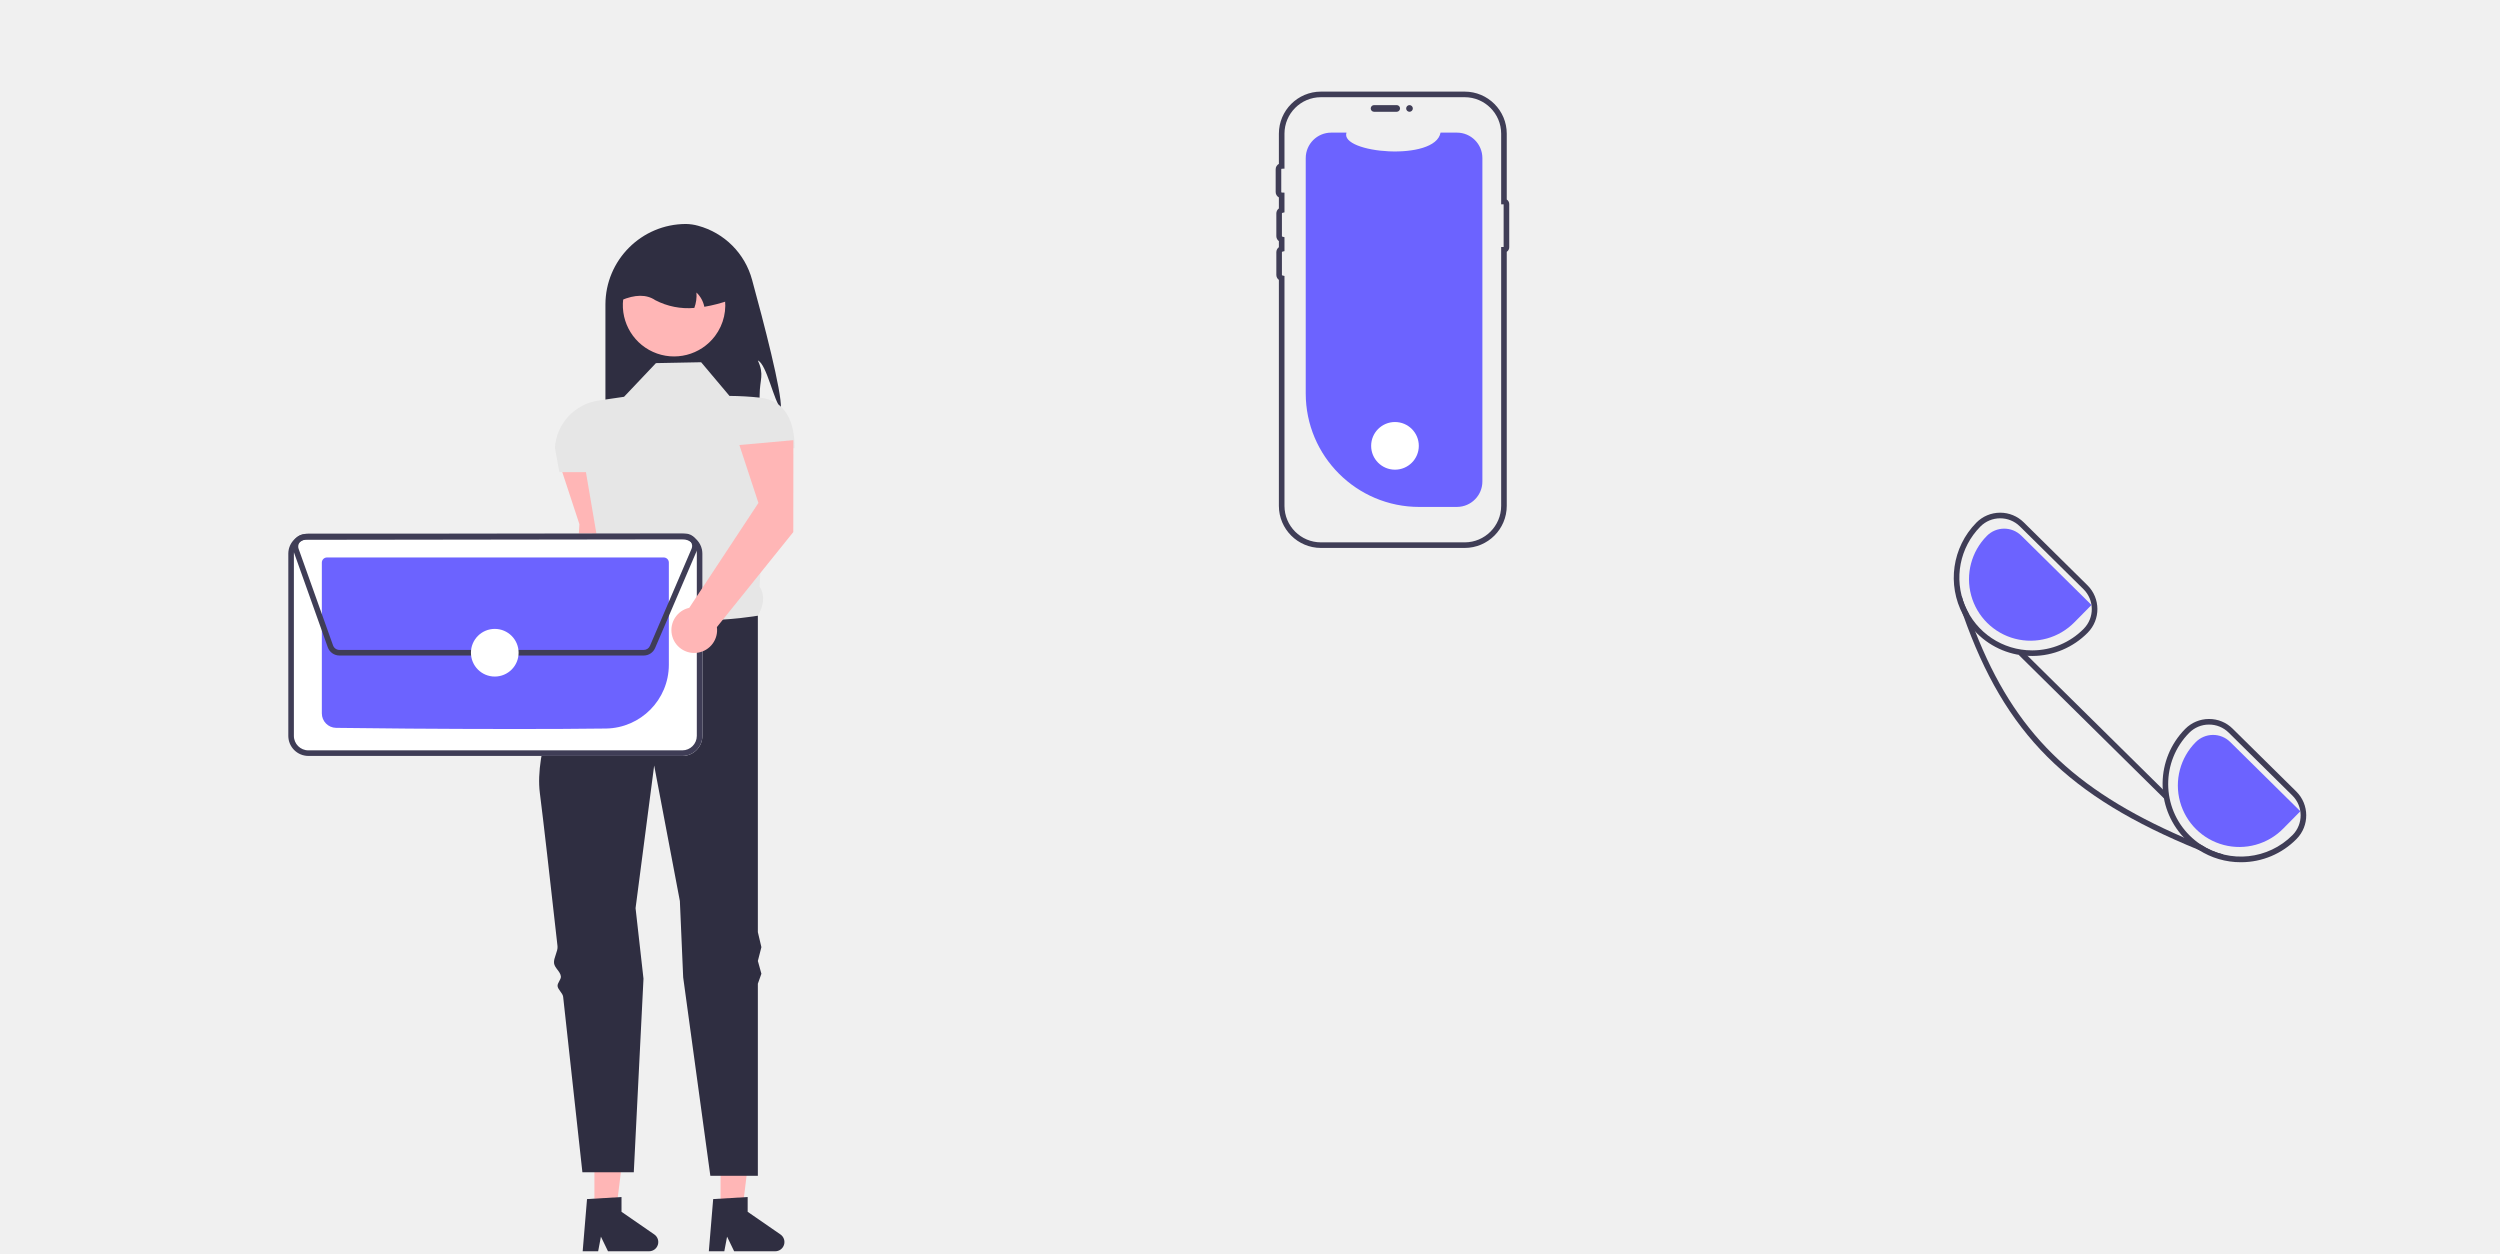
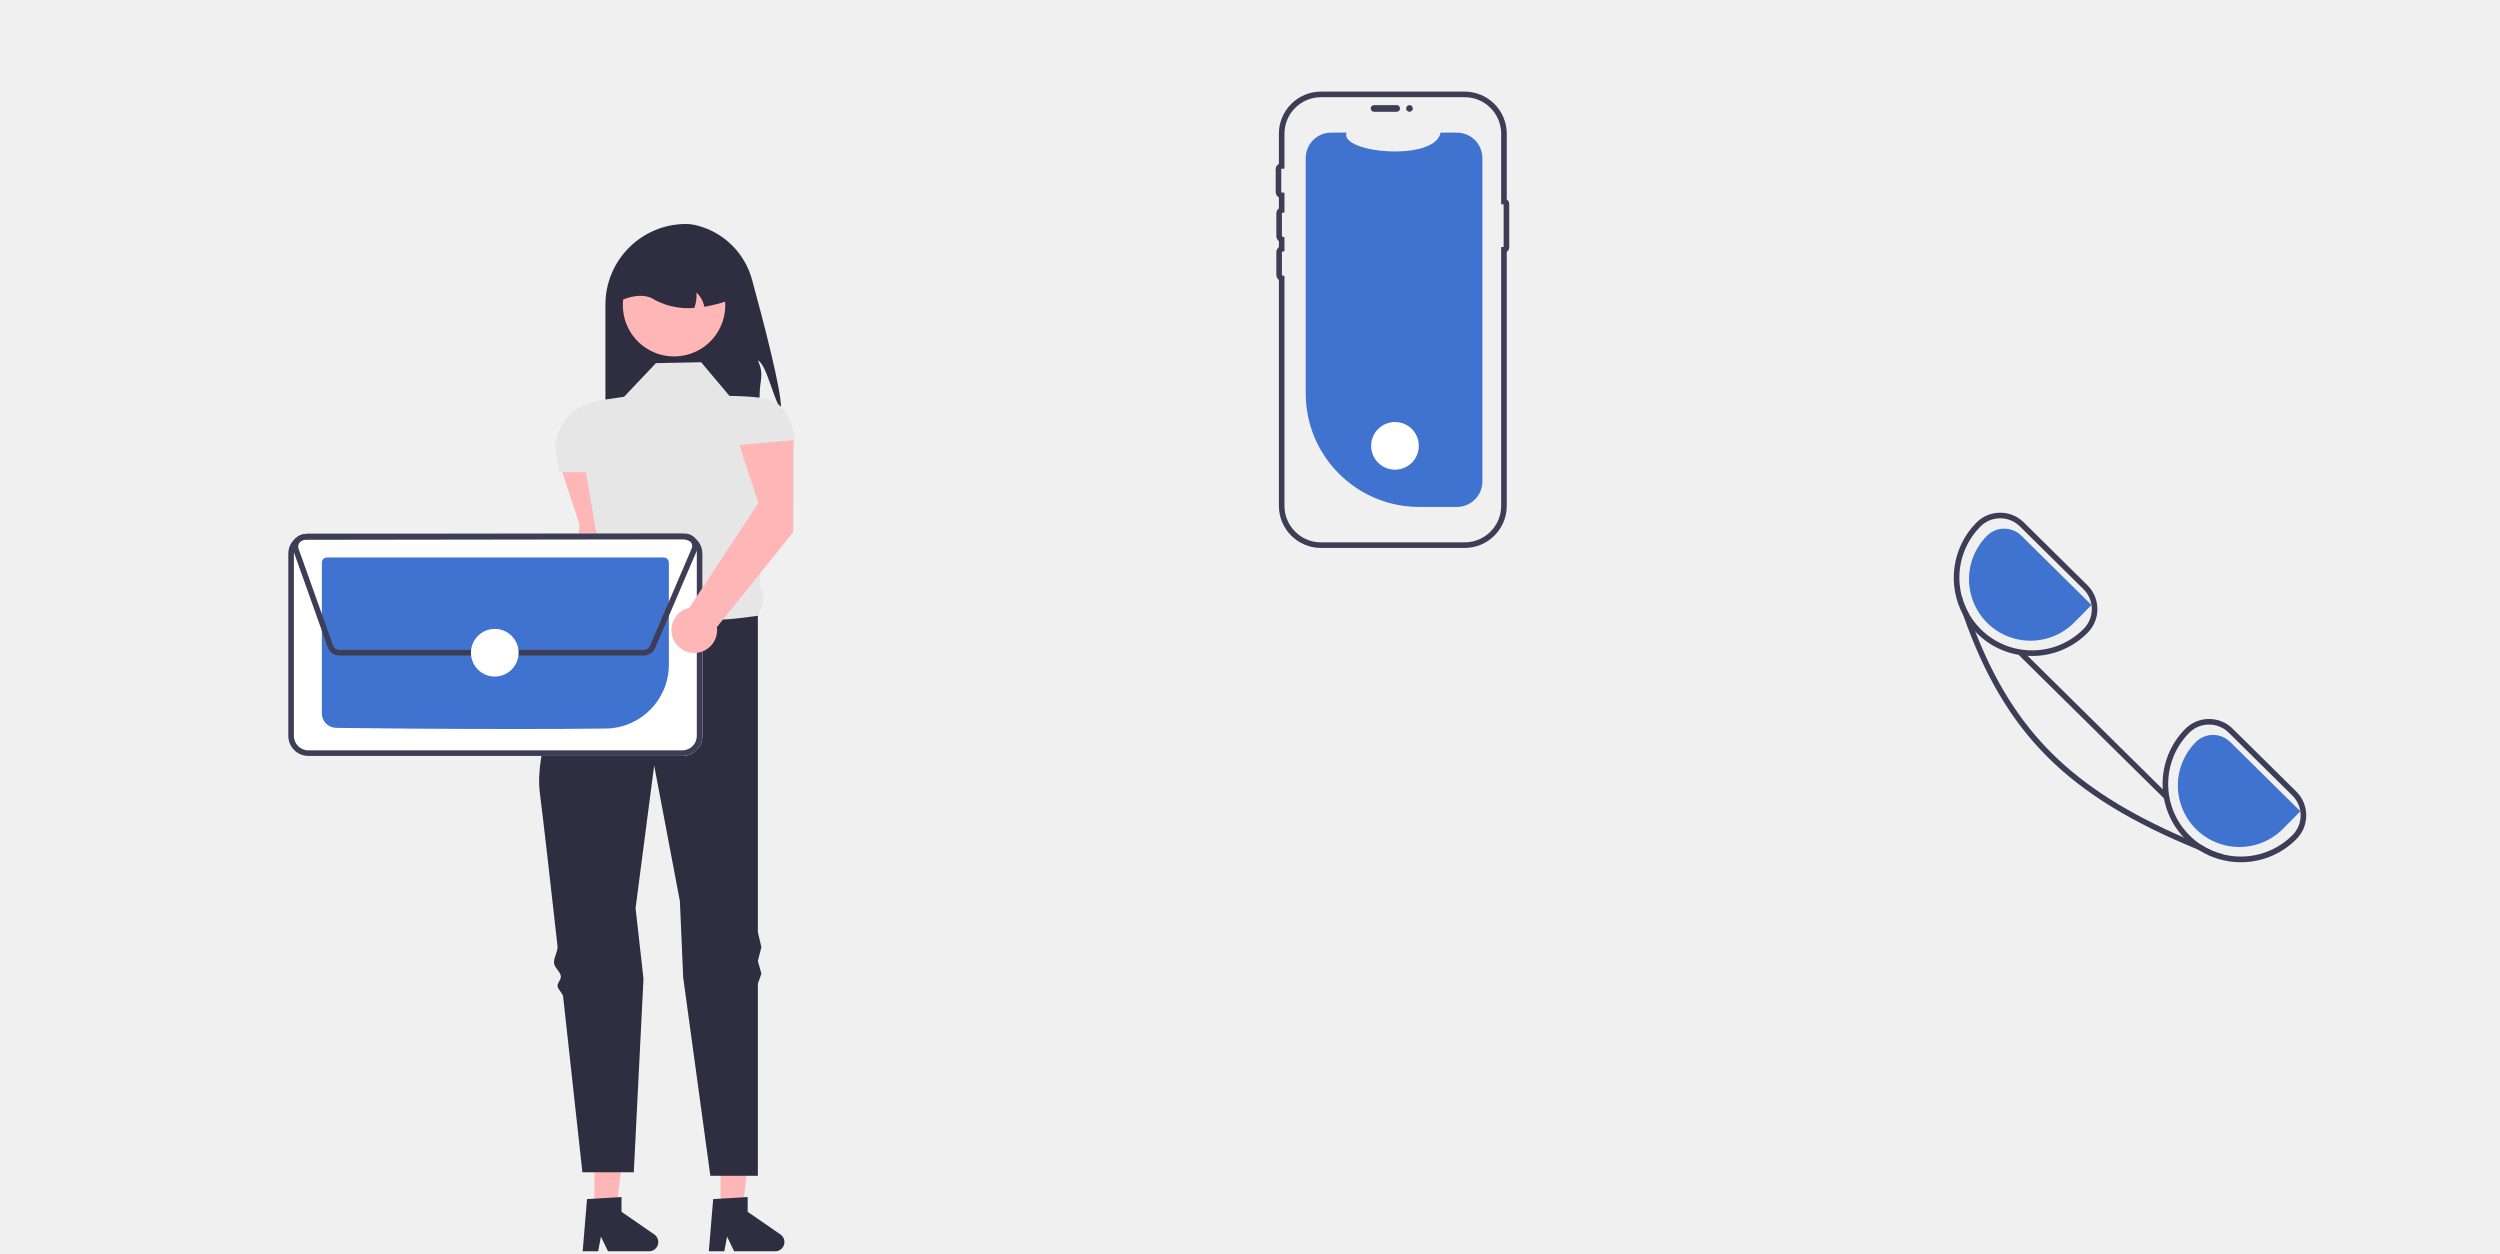
<svg xmlns="http://www.w3.org/2000/svg" width="894.249" height="448.282" viewBox="0 0 894.249 448.282" role="img" artist="Katerina Limpitsouni" source="https://undraw.co/">
  <path d="M447.37,674.141q-40.475,0-80.829-1.449c-38.44-1.381-78.19-2.808-115.136-23.299-25.845-14.333-48.735-37.329-66.194-66.504a223.77,223.77,0,0,1-25.369-63.604,261.476,261.476,0,0,1,.953-123.779,219.834,219.834,0,0,1,14.741-40.4c26.943-55.793,76.085-93.246,134.826-102.754a6.807,6.807,0,0,1,1.463-.031c.264.014.528.029.796.018l.346-.11a16.882,16.882,0,0,1,2.721-.698c90.594-13.487,186.365,13.802,276.952,78.914,70.042,50.351,162.868,77.464,283.781,82.889l1.717.09c33.66,1.934,66.218,15.811,94.16,40.133,27.579,24.006,48.287,56.034,59.884,92.624,1.426,4.461,2.733,9.104,3.884,13.801a26.039,26.039,0,0,1-6.941,24.69v.009l-.301.31c-.725.721-1.488,1.412-2.267,2.056l-.917.756c-7.727,6.365-13.83,11.394-21.135,15.299a64.983,64.983,0,0,1-15.419,5.821c-29.465,7.184-59.388,13.844-88.936,19.797-57.385,11.57-116.281,21.115-175.054,28.368A2269.141,2269.141,0,0,1,447.37,674.141Zm-136.232-419.845a3.507,3.507,0,0,0-.539.037c-58.192,9.419-106.869,46.504-133.544,101.745a217.624,217.624,0,0,0-14.595,40,259.188,259.188,0,0,0-.941,122.681,221.622,221.622,0,0,0,25.123,62.996c17.288,28.889,39.944,51.654,65.518,65.836,36.614,20.308,76.176,21.729,114.436,23.102a2266.314,2266.314,0,0,0,358.315-15.595c58.735-7.249,117.593-16.787,174.94-28.351,29.528-5.948,59.43-12.604,88.875-19.783a63.358,63.358,0,0,0,15.047-5.679c7.157-3.826,13.202-8.807,20.855-15.111l.917-.755c.67-.554,1.329-1.146,1.958-1.761l.181-.189c6.289-6.339,8.735-14.702,6.71-22.944v-.001c-1.139-4.646-2.432-9.24-3.844-13.655-23.69-74.746-84.974-127.569-152.496-131.447l-1.707-.09c-55.232-2.479-103.564-9.344-147.752-20.99-52.75-13.902-98.801-34.83-136.876-62.201-90.242-64.862-185.613-92.049-275.811-78.626a15.473,15.473,0,0,0-2.479.643l-.623.174a9.374,9.374,0,0,1-1.062-.013C311.537,254.307,311.335,254.296,311.138,254.296Z" transform="translate(-152.8755 -225.8589)" fill="#f0f0f0" />
  <path d="M432.202,371.915c-2.498-2.397-5.053-15.762-8.242-17.118,2.384,5.269.653,6.663.64,12.446a39.123,39.123,0,0,1-1.141,9.745H369.435V334.825a28.847,28.847,0,0,1,28.848-28.848,17.214,17.214,0,0,1,4.276.626A27.428,27.428,0,0,1,421.909,326.007C426.028,341.061,432.578,366.119,432.202,371.915Z" transform="translate(-152.8755 -225.8589)" fill="#2f2e41" />
  <path d="M372.605,423.782l.027-32.863L353.314,392.645l6.818,20.726-3.191,52.096a8.173,8.173,0,1,0,9.89,6.889Z" transform="translate(-152.8755 -225.8589)" fill="#ffb6b6" />
  <polygon points="257.746 432.76 265.55 432.759 269.263 402.657 257.744 402.657 257.746 432.76" fill="#ffb6b6" />
  <path d="M407.978,654.769l12.337-.736v5.286l11.729,8.101a3.302,3.302,0,0,1-1.876,6.019H415.481L412.949,668.209l-.988,5.228h-5.538Z" transform="translate(-152.8755 -225.8589)" fill="#2f2e41" />
  <polygon points="212.62 432.76 220.425 432.759 224.137 402.657 212.619 402.657 212.62 432.76" fill="#ffb6b6" />
  <path d="M362.853,654.769l12.337-.736v5.286l11.729,8.101a3.302,3.302,0,0,1-1.876,6.019H370.355l-2.532-5.228-.988,5.228H361.297Z" transform="translate(-152.8755 -225.8589)" fill="#2f2e41" />
  <path d="M403.672,355.43l-16.167.317-11.412,12.046-9.149,1.342a18.266,18.266,0,0,0-15.577,16.897v0l1.585,8.706h9.51l5.502,32.303c-2.139,5.451-2.285,9.754,2.107,11.444l13.631,25.678L423.96,446.094c2.042-3.51,2.696-7.036.609-10.464l2.878-49.45h9.677v0c0-9.249-3.128-17.046-12.32-18.075a108.654,108.654,0,0,0-10.989-.629Z" transform="translate(-152.8755 -225.8589)" fill="#e6e6e6" />
  <path d="M423.96,446.094s-39.309,6.974-53.891-7.608c0,0-1.48,2.513-3.711,6.682-.642,1.199-1.881,2.011-2.629,3.463-.68,1.32-2.429,2.942-3.17,4.439-.596,1.204.36,2.777-.26,4.078-7.468,15.664-16.193,37.759-14.322,52.348,1.206,9.409,3.698,31.302,6.322,54.816.205,1.837-1.455,4.197-1.249,6.049.194,1.746,2.255,2.984,2.45,4.734.129,1.162-1.31,2.348-1.181,3.508.141,1.273,1.85,2.522,1.991,3.79,3.594,32.468,6.886,62.781,6.886,62.781h18.386l3.469-69.232-2.835-25.236,6.657-51.038,9.193,48.502,1.183,27.297,9.715,70.975H423.96v-68.708l1.268-3.569-1.268-4.578,1.268-4.932-1.268-5.372Z" transform="translate(-152.8755 -225.8589)" fill="#2f2e41" />
  <path d="M408.634,346.055a18.326,18.326,0,1,1,3.175-15.314c.053.22.097.438.14.665A18.301,18.301,0,0,1,408.634,346.055Z" transform="translate(-152.8755 -225.8589)" fill="#ffb6b6" />
  <path d="M404.813,335.598a9.633,9.633,0,0,0-2.815-5.104,13.142,13.142,0,0,1-.761,5.51,25.395,25.395,0,0,1-13.955-2.764c-3.233-2.194-7.348-2.004-12.141,0a17.75,17.75,0,0,1,17.752-17.752h3.17a17.756,17.756,0,0,1,17.752,17.752A52.852,52.852,0,0,1,404.813,335.598Z" transform="translate(-152.8755 -225.8589)" fill="#2f2e41" />
  <circle cx="113.249" cy="285" r="51" fill="#f0f0f0" />
  <circle cx="438.249" cy="51" r="51" fill="#f0f0f0" />
  <circle cx="843.249" cy="293" r="51" fill="#f0f0f0" />
-   <path d="M683.125,282.421V398.067A9.119,9.119,0,0,1,674.101,407.186a.802.802,0,0,1-.1.004H660.541a40.606,40.606,0,0,1-40.606-40.606v-84.163a9.123,9.123,0,0,1,9.123-9.123l5.454,0c-2.527,7.371,31.765,10.474,33.648,0l5.841,0A9.123,9.123,0,0,1,683.125,282.421Z" transform="translate(-152.8755 -225.8589)" fill="#6c63ff" />
+   <path d="M683.125,282.421V398.067A9.119,9.119,0,0,1,674.101,407.186a.802.802,0,0,1-.1.004H660.541a40.606,40.606,0,0,1-40.606-40.606v-84.163a9.123,9.123,0,0,1,9.123-9.123l5.454,0c-2.527,7.371,31.765,10.474,33.648,0l5.841,0A9.123,9.123,0,0,1,683.125,282.421Z" transform="translate(-152.8755 -225.8589)" fill="#4072cf" />
  <path d="M643.182,264.65a1.197,1.197,0,0,1,1.196-1.196h8.13a1.196,1.196,0,0,1,0,2.391h-8.13A1.197,1.197,0,0,1,643.182,264.65Z" transform="translate(-152.8755 -225.8589)" fill="#3f3d56" />
  <path d="M676.794,421.859h-51.416a15.063,15.063,0,0,1-15.046-15.046V325.972a2.187,2.187,0,0,1-.911-1.779v-8.13a2.186,2.186,0,0,1,.911-1.778v-2.182a2.186,2.186,0,0,1-.911-1.778v-8.131a2.186,2.186,0,0,1,.911-1.778v-3.944a2.184,2.184,0,0,1-1.15-1.93v-8.13a2.184,2.184,0,0,1,1.15-1.93V273.674A15.063,15.063,0,0,1,625.378,258.628h51.416a15.063,15.063,0,0,1,15.046,15.046V297.23a1.886,1.886,0,0,1,.886,1.598v15.503a1.887,1.887,0,0,1-.886,1.599V406.813A15.063,15.063,0,0,1,676.794,421.859ZM625.378,260.628a13.061,13.061,0,0,0-13.046,13.046v12.508l-.962.037a.195.195,0,0,0-.188.192V294.541a.196.196,0,0,0,.188.192l.962.037v7.049l-.761.188a.197.197,0,0,0-.15.187v8.131a.197.197,0,0,0,.15.187l.761.188v4.991l-.761.188a.197.197,0,0,0-.15.187v8.13a.197.197,0,0,0,.15.187l.761.188V406.813a13.061,13.061,0,0,0,13.046,13.046h51.416a13.061,13.061,0,0,0,13.046-13.046V314.217h.886V298.942h-.886V273.674a13.061,13.061,0,0,0-13.046-13.046Z" transform="translate(-152.8755 -225.8589)" fill="#3f3d56" />
  <circle cx="504.176" cy="38.791" r="1.196" fill="#3f3d56" />
  <path d="M396.956,496.262H263.168a7.188,7.188,0,0,1-7.17-7.169v-65.189a7.188,7.188,0,0,1,7.169-7.17H396.955a7.188,7.188,0,0,1,7.17,7.169v65.189A7.188,7.188,0,0,1,396.956,496.262Z" transform="translate(-152.8755 -225.8589)" fill="#fff" />
  <path d="M396.956,496.262H263.168a7.188,7.188,0,0,1-7.17-7.169v-65.189a7.188,7.188,0,0,1,7.169-7.17H396.955a7.188,7.188,0,0,1,7.17,7.169v65.189A7.188,7.188,0,0,1,396.956,496.262ZM263.168,418.734a5.185,5.185,0,0,0-5.17,5.171v65.187a5.185,5.185,0,0,0,5.171,5.17H396.954a5.185,5.185,0,0,0,5.171-5.171v-65.187a5.185,5.185,0,0,0-5.171-5.17Z" transform="translate(-152.8755 -225.8589)" fill="#3f3d56" />
-   <path d="M337.232,486.628c-26.386,0-53.899-.252-64.164-.416a5.176,5.176,0,0,1-5.07-5.155V427.095a1.83,1.83,0,0,1,1.823-1.828H390.297a1.829,1.829,0,0,1,1.827,1.823v36.612a22.842,22.842,0,0,1-22.457,22.752C360.1,486.579,348.771,486.628,337.232,486.628Z" transform="translate(-152.8755 -225.8589)" fill="#6c63ff" />
+   <path d="M337.232,486.628c-26.386,0-53.899-.252-64.164-.416a5.176,5.176,0,0,1-5.07-5.155V427.095a1.83,1.83,0,0,1,1.823-1.828H390.297a1.829,1.829,0,0,1,1.827,1.823v36.612a22.842,22.842,0,0,1-22.457,22.752C360.1,486.579,348.771,486.628,337.232,486.628Z" transform="translate(-152.8755 -225.8589)" fill="#4072cf" />
  <path d="M383.146,460.339H274.287a4.438,4.438,0,0,1-4.164-2.936l-12.321-34.566a4.423,4.423,0,0,1,4.158-5.907l136.072-.189a4.423,4.423,0,0,1,4.359,5.198l.105.044-.391.912-.004.009-14.895,34.755A4.41,4.41,0,0,1,383.146,460.339Zm14.892-41.598-136.075.189a2.423,2.423,0,0,0-2.278,3.235l12.321,34.565a2.433,2.433,0,0,0,2.282,1.608H383.146a2.413,2.413,0,0,0,2.222-1.467l14.896-34.756.732.314-.732-.314a2.421,2.421,0,0,0-2.226-3.375Z" transform="translate(-152.8755 -225.8589)" fill="#3f3d56" />
  <circle cx="176.983" cy="233.48" r="8.524" fill="#fff" />
  <circle cx="498.983" cy="159.48" r="8.524" fill="#fff" />
  <path d="M974.255,508.979l-22.77-22.48a11.884,11.884,0,0,0-8.43-3.46h-.08a11.914,11.914,0,0,0-8.46,3.56,27.991,27.991,0,0,0-.49,38.84c.24.26.49.51.74.76a27.248,27.248,0,0,0,4.56,3.65,27.676,27.676,0,0,0,15.11,4.43h.17a27.826,27.826,0,0,0,19.75-8.32,12.023,12.023,0,0,0-.1-16.98Zm-1.32,15.57a26.092,26.092,0,0,1-32.76,3.48,26.786,26.786,0,0,1-4.01-3.25,26.002,26.002,0,0,1-.23-36.77,9.913,9.913,0,0,1,7.06-2.97h.06a9.911,9.911,0,0,1,7.02,2.88l22.77,22.49a10.007,10.007,0,0,1,.09,14.14Z" transform="translate(-152.8755 -225.8589)" fill="#3f3d56" />
  <path d="M899.545,435.199l-22.77-22.49a11.926,11.926,0,0,0-8.43-3.46h-.07a11.947,11.947,0,0,0-8.47,3.57,28.077,28.077,0,0,0-4.72,33l.01.01a27.562,27.562,0,0,0,4.33,5.93c.19.22.41.44.63.66a27.835,27.835,0,0,0,19.67,8.08h.18a27.854,27.854,0,0,0,19.75-8.33,11.999,11.999,0,0,0-.11-16.97Zm-1.32,15.57a25.855,25.855,0,0,1-18.33,7.73h-.17a26,26,0,0,1-18.49-44.27,10.008,10.008,0,0,1,14.14-.09l22.77,22.48A10.019,10.019,0,0,1,898.225,450.769Z" transform="translate(-152.8755 -225.8589)" fill="#3f3d56" />
-   <path d="M975.71,516.046l-25.103-24.794a8.727,8.727,0,0,0-12.327.076,22,22,0,1,0,31.305,30.919Z" transform="translate(-152.8755 -225.8589)" fill="#6c63ff" />
-   <path d="M901.004,442.262l-25.103-24.794a8.727,8.727,0,0,0-12.327.076,22,22,0,1,0,31.305,30.919Z" transform="translate(-152.8755 -225.8589)" fill="#6c63ff" />
+   <path d="M975.71,516.046l-25.103-24.794a8.727,8.727,0,0,0-12.327.076,22,22,0,1,0,31.305,30.919Z" transform="translate(-152.8755 -225.8589)" fill="#4072cf" />
+   <path d="M901.004,442.262l-25.103-24.794a8.727,8.727,0,0,0-12.327.076,22,22,0,1,0,31.305,30.919Z" transform="translate(-152.8755 -225.8589)" fill="#4072cf" />
  <path d="M948.125,531.489l-.6,1.58q-4.23-1.605-8.2-3.22c-46.88-19.13-69.26-41.52-84.23-84.02l-.01-.01q-1.065-3-2.07-6.14l1.58-.51a25.542,25.542,0,0,0,2.3,5.78q1.23,3.495,2.53,6.81c14.07,35.87,34.82,56.37,74.6,73.68q3,1.305,6.15,2.59A26.087,26.087,0,0,0,948.125,531.489Z" transform="translate(-152.8755 -225.8589)" fill="#3f3d56" />
  <rect x="900.623" y="448.539" width="2.001" height="73" transform="translate(-229.9252 559.8239) rotate(-45.35527)" fill="#3f3d56" />
  <path d="M436.64,416.173l.027-32.863-19.318,1.726,6.818,20.726-24.747,37.514a8.173,8.173,0,1,0,9.89,6.889Z" transform="translate(-152.8755 -225.8589)" fill="#ffb6b6" />
</svg>
